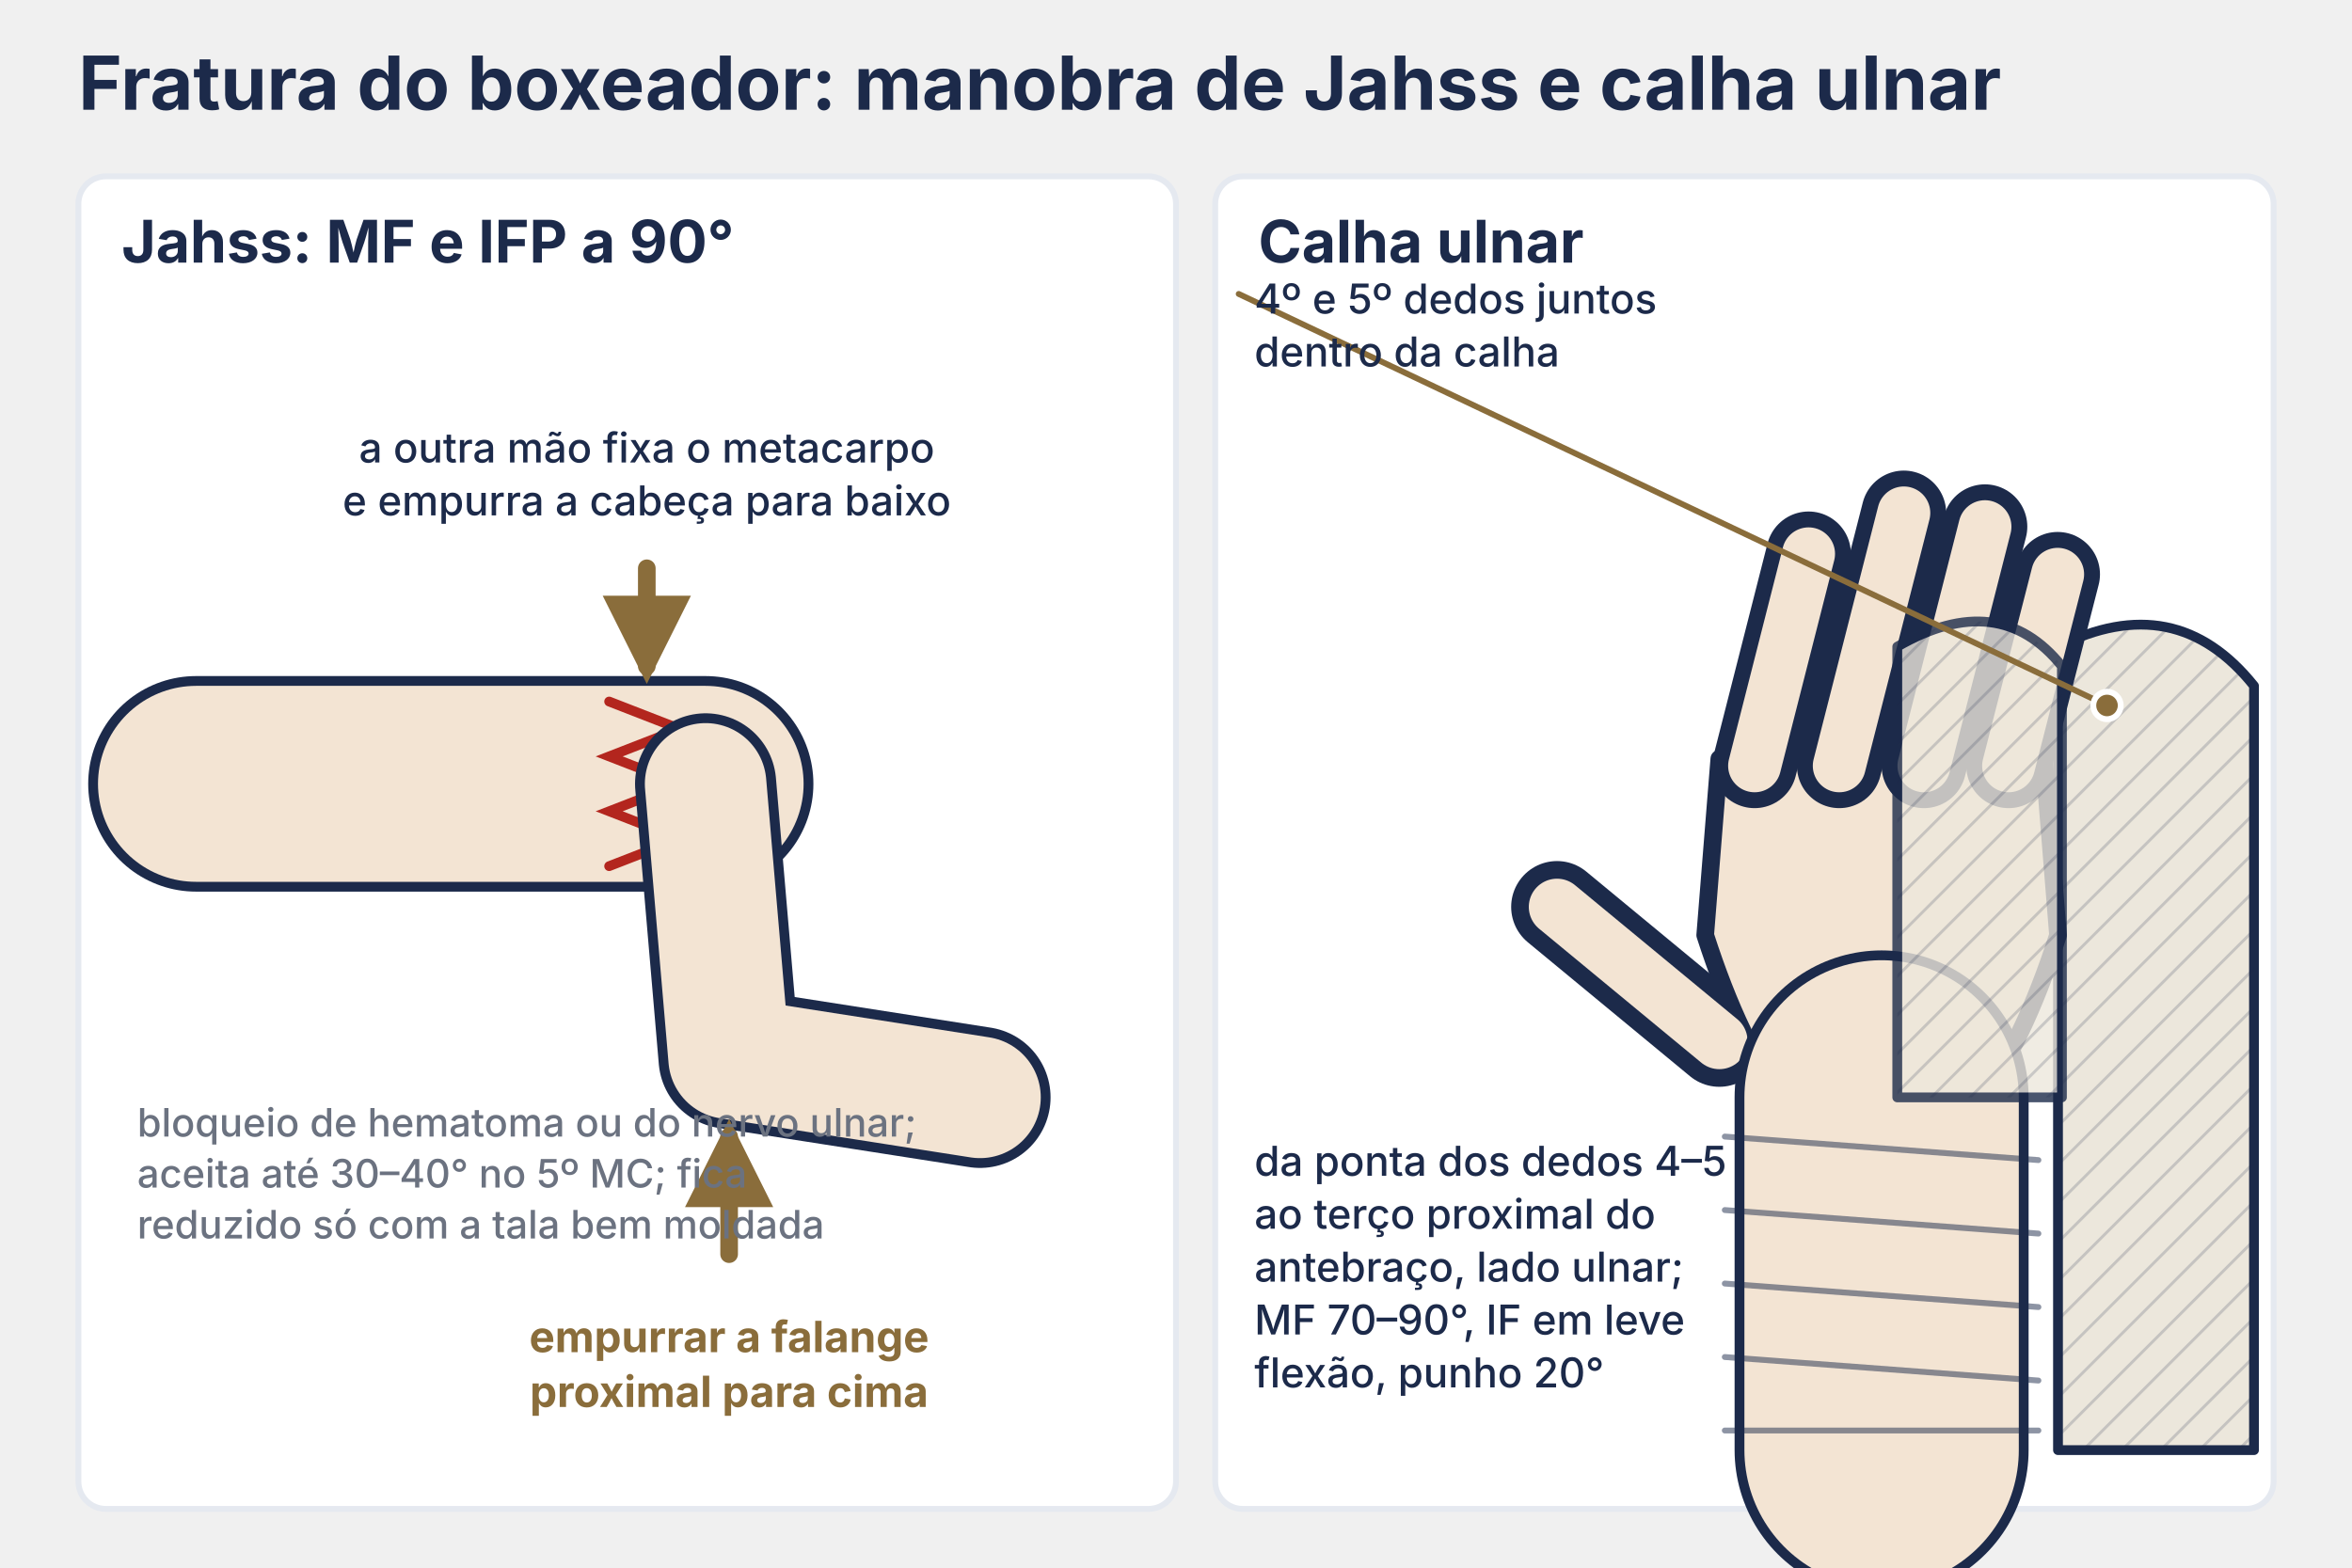
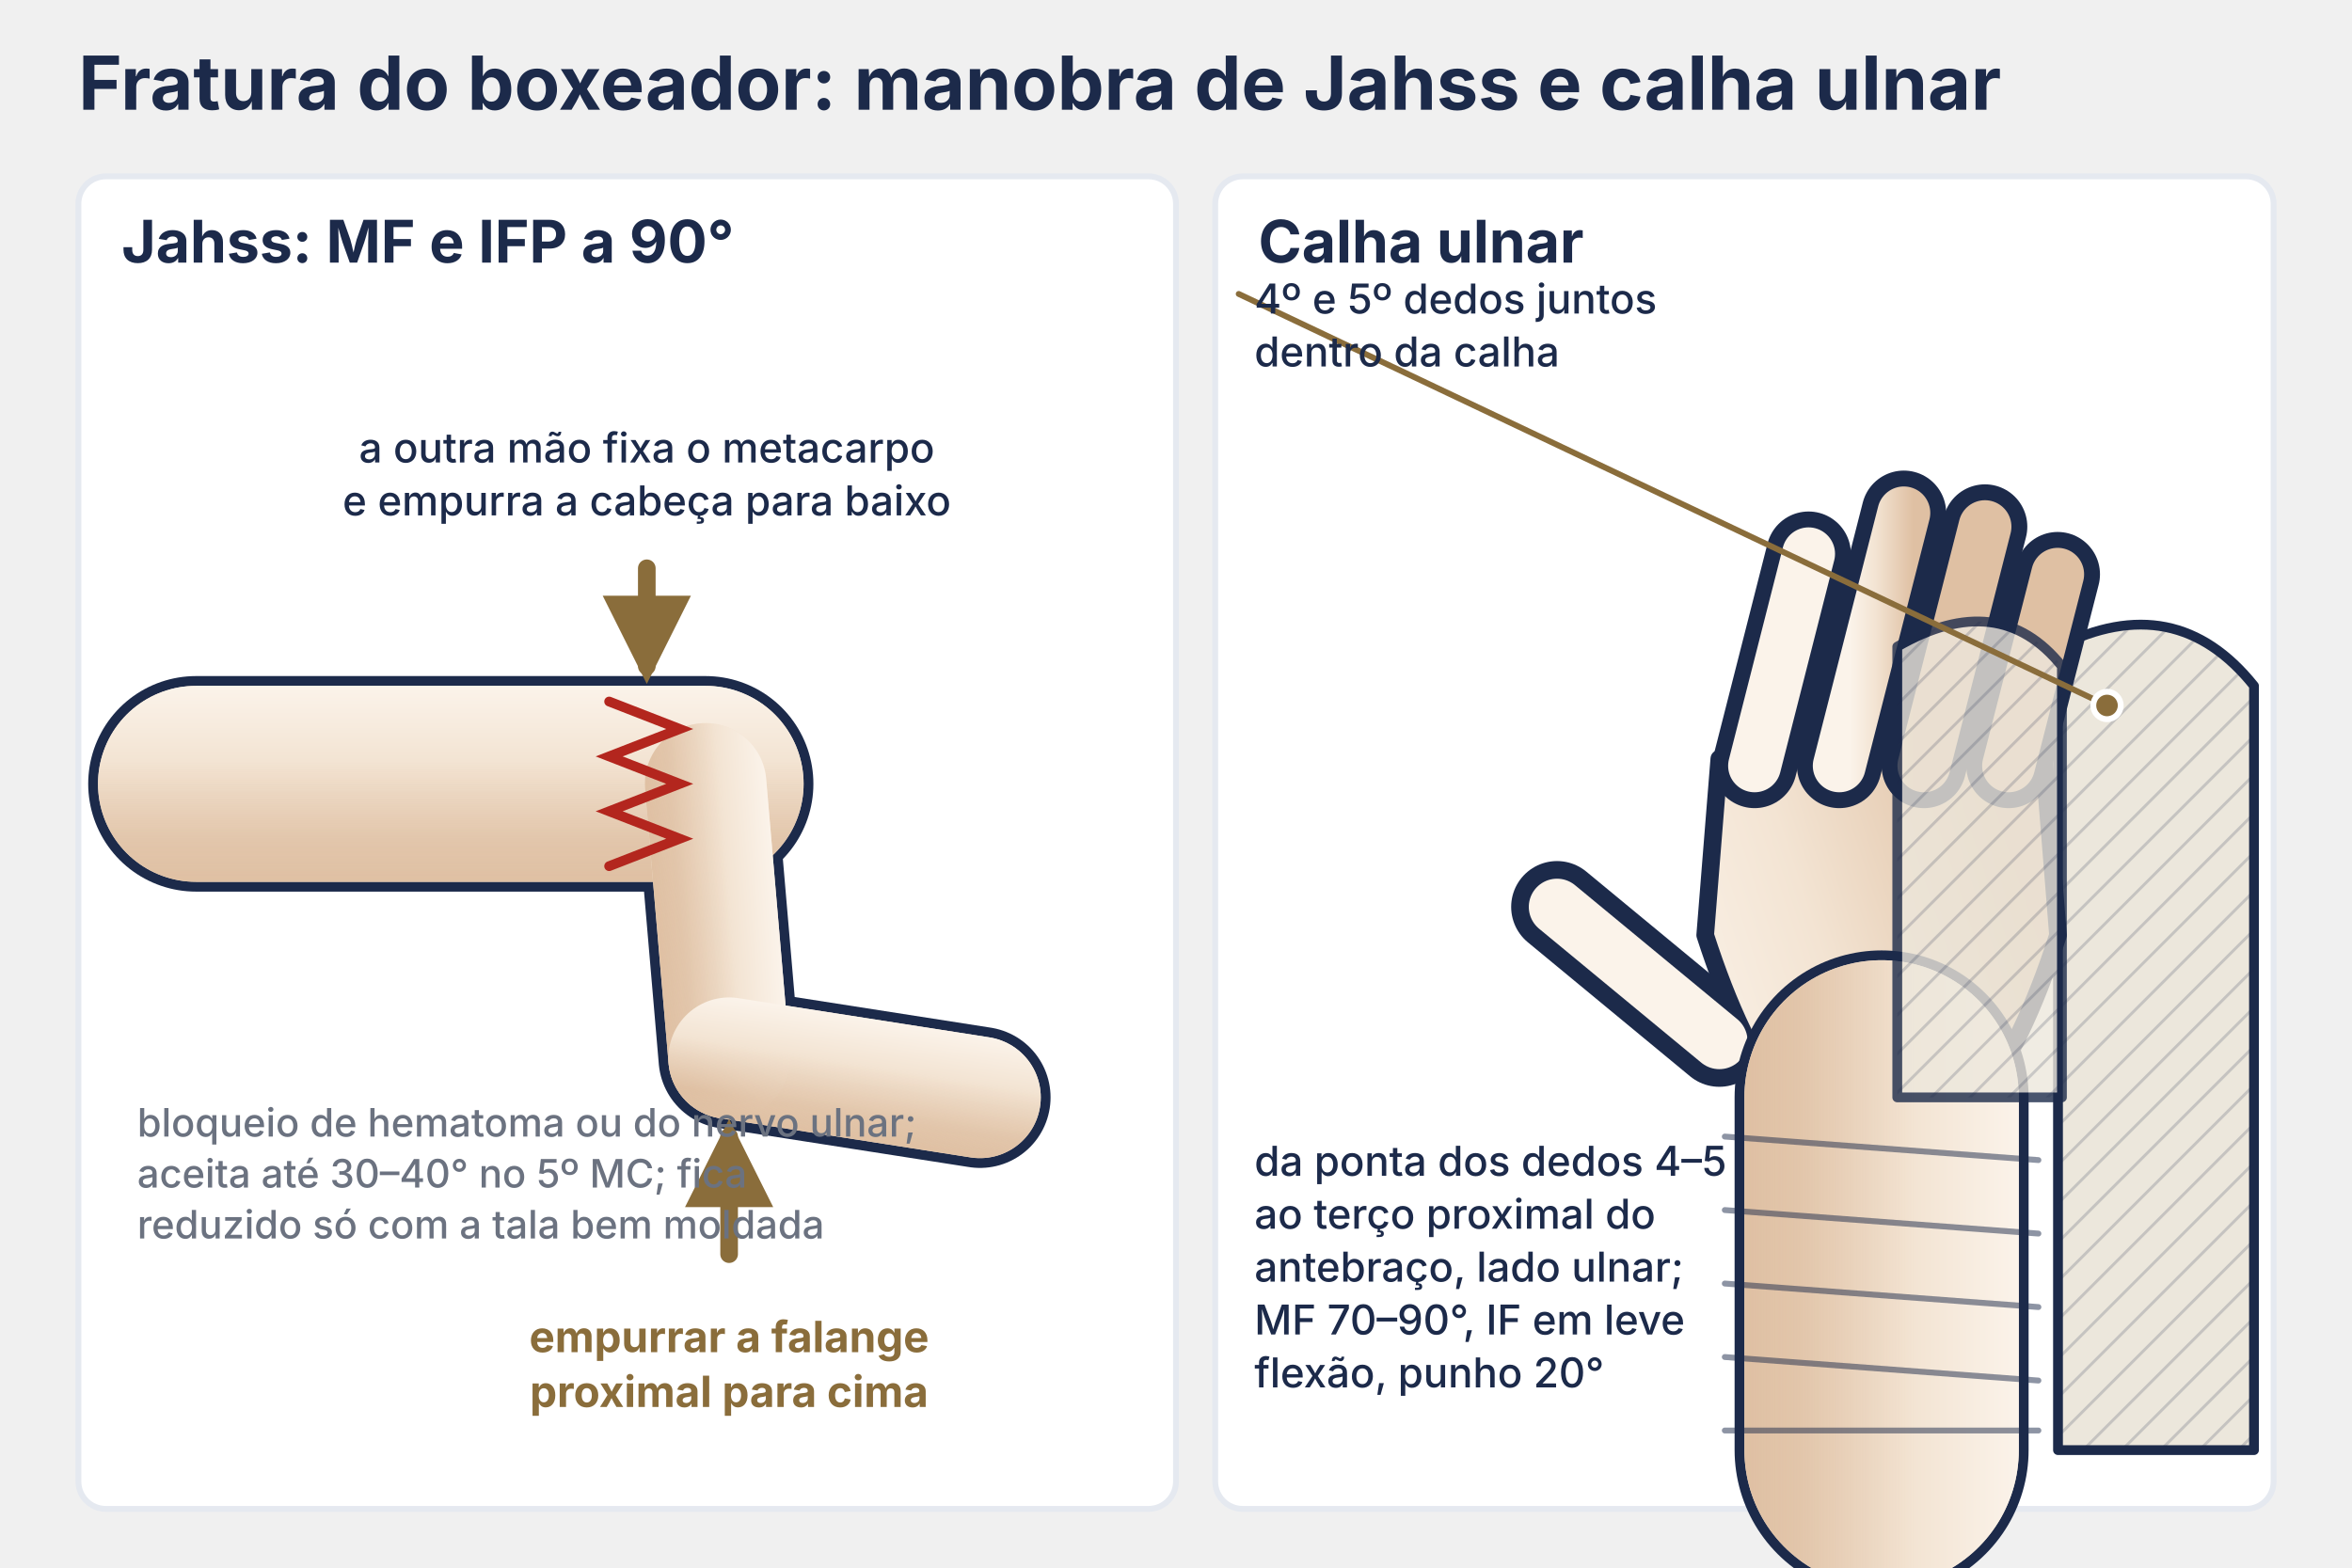
<svg xmlns="http://www.w3.org/2000/svg" viewBox="0 0 1200 800" width="1200" height="800" font-family="Inter, 'Segoe UI', Arial, sans-serif">
  <defs>
    <marker id="ah" viewBox="0 0 10 10" refX="8" refY="5" markerWidth="5" markerHeight="5" orient="auto-start-reverse">
      <path d="M0 0 L10 5 L0 10 z" fill="#8a6d3b" />
    </marker>
    <marker id="ahr" viewBox="0 0 10 10" refX="8" refY="5" markerWidth="5" markerHeight="5" orient="auto-start-reverse">
      <path d="M0 0 L10 5 L0 10 z" fill="#b3261e" />
    </marker>
    <marker id="ahn" viewBox="0 0 10 10" refX="8" refY="5" markerWidth="5" markerHeight="5" orient="auto-start-reverse">
      <path d="M0 0 L10 5 L0 10 z" fill="#1c2a4a" />
    </marker>
    <pattern id="hatch" width="14" height="14" patternUnits="userSpaceOnUse" patternTransform="rotate(45)">
      <line x1="0" y1="0" x2="0" y2="14" stroke="#1c2a4a" stroke-opacity="0.18" stroke-width="3" />
    </pattern>
    <pattern id="cotton" width="12" height="12" patternUnits="userSpaceOnUse">
      <circle cx="6" cy="6" r="2" fill="#1c2a4a" fill-opacity="0.12" />
    </pattern>
    <pattern id="cloth" width="16" height="16" patternUnits="userSpaceOnUse">
      <path d="M0 8 H16 M8 0 V16" stroke="#1c2a4a" stroke-opacity="0.08" stroke-width="2" />
    </pattern>
  </defs>
  <rect x="40" y="90" width="560" height="680" rx="14" fill="#ffffff" stroke="#e5e9f0" stroke-width="3" />
  <text x="62" y="134" font-size="30" text-anchor="start" font-weight="700" fill="#1c2a4a">Jahss: MF e IFP a 90°</text>
  <path d="M100 400 L360 400" fill="none" stroke="#1c2a4a" stroke-width="110" stroke-linecap="round" stroke-linejoin="round" />
+   <path d="M360 400 L372 540 L500 560" fill="none" stroke="#1c2a4a" stroke-width="72" stroke-linecap="round" stroke-linejoin="round" />
  <path d="M100 400 L360 400" fill="none" stroke="#f3e4d3" stroke-width="100" stroke-linecap="round" stroke-linejoin="round" />
+   <defs>
+     <linearGradient id="cg117" gradientUnits="userSpaceOnUse" x1="230" y1="350" x2="230" y2="450">
+       <stop offset="0" stop-color="#fbf3ea" />
+       <stop offset="0.38" stop-color="#f3e4d3" />
+       <stop offset="0.8" stop-color="#dfc0a3" stop-opacity="0.85" />
+       <stop offset="1" stop-color="#dfc0a3" />
+     </linearGradient>
+   </defs>
+   <path d="M100 400 L360 400" fill="none" stroke="url(#cg117)" stroke-width="100" stroke-linecap="round" stroke-linejoin="round" />
+   <path d="M360 400 L372 540 L500 560" fill="none" stroke="#f3e4d3" stroke-width="62" stroke-linecap="round" stroke-linejoin="round" />
+   <defs>
+     <linearGradient id="cg118" gradientUnits="userSpaceOnUse" x1="396.9" y1="467.4" x2="335.1" y2="472.6">
+       <stop offset="0" stop-color="#fbf3ea" />
+       <stop offset="0.38" stop-color="#f3e4d3" />
+       <stop offset="0.8" stop-color="#dfc0a3" stop-opacity="0.85" />
+       <stop offset="1" stop-color="#dfc0a3" />
+     </linearGradient>
+   </defs>
+   <path d="M360 400 L372 540" fill="none" stroke="url(#cg118)" stroke-width="62" stroke-linecap="round" stroke-linejoin="round" />
+   <defs>
+     <linearGradient id="cg119" gradientUnits="userSpaceOnUse" x1="440.8" y1="519.4" x2="431.2" y2="580.6">
+       <stop offset="0" stop-color="#fbf3ea" />
+       <stop offset="0.38" stop-color="#f3e4d3" />
+       <stop offset="0.8" stop-color="#dfc0a3" stop-opacity="0.85" />
+       <stop offset="1" stop-color="#dfc0a3" />
+     </linearGradient>
+   </defs>
+   <path d="M372 540 L500 560" fill="none" stroke="url(#cg119)" stroke-width="62" stroke-linecap="round" stroke-linejoin="round" />
  <path d="M310.8 358 L346.8 372 L310.8 386 L346.8 400 L310.8 414 L346.8 428 L310.8 442" fill="none" stroke="#b3261e" stroke-width="5" stroke-linecap="round" stroke-linejoin="miter" />
-   <path d="M360 400 L372 540 L500 560" fill="none" stroke="#1c2a4a" stroke-width="72" stroke-linecap="round" stroke-linejoin="round" />
-   <path d="M360 400 L372 540 L500 560" fill="none" stroke="#f3e4d3" stroke-width="62" stroke-linecap="round" stroke-linejoin="round" />
  <path d="M372 640 L372 580" fill="none" stroke="#8a6d3b" stroke-width="9" stroke-linecap="round" stroke-linejoin="round" marker-end="url(#ah)" />
  <text x="372" y="690" font-size="22" text-anchor="middle" font-weight="700" fill="#8a6d3b">empurrar a falange</text>
  <text x="372" y="718" font-size="22" text-anchor="middle" font-weight="700" fill="#8a6d3b">proximal para cima</text>
  <path d="M330 290 L330 340" fill="none" stroke="#8a6d3b" stroke-width="9" stroke-linecap="round" stroke-linejoin="round" marker-end="url(#ah)" />
  <text x="330" y="236" font-size="21" text-anchor="middle" font-weight="500" fill="#1c2a4a">a outra mão fixa o metacarpo</text>
  <text x="330" y="263" font-size="21" text-anchor="middle" font-weight="500" fill="#1c2a4a">e empurra a cabeça para baixo</text>
  <text x="70" y="580" font-size="20" text-anchor="start" font-weight="500" fill="#6b7280">bloqueio de hematoma ou do nervo ulnar;</text>
  <text x="70" y="606" font-size="20" text-anchor="start" font-weight="500" fill="#6b7280">aceita até 30–40° no 5º MC; fica</text>
  <text x="70" y="632" font-size="20" text-anchor="start" font-weight="500" fill="#6b7280">reduzido só com a tala bem moldada</text>
  <rect x="620" y="90" width="540" height="680" rx="14" fill="#ffffff" stroke="#e5e9f0" stroke-width="3" />
  <text x="642" y="134" font-size="30" text-anchor="start" font-weight="700" fill="#1c2a4a">Calha ulnar</text>
  <path d="M1050 330 Q1110 300 1150 350 L1150 740 L1050 740 Z" fill="#ece7dc" stroke="#1c2a4a" stroke-width="5" stroke-linecap="round" stroke-linejoin="round" />
  <path d="M1050 330 Q1110 300 1150 350 L1150 740 L1050 740 Z" fill="url(#hatch)" stroke="none" stroke-width="5" stroke-linecap="round" stroke-linejoin="round" />
  <g transform="translate(960 470) rotate(-90) scale(1.8)">
    <g transform="translate(0 0) rotate(0) scale(1)">
+       <defs>
+         <linearGradient id="hg120f" gradientUnits="userSpaceOnUse" x1="0" y1="-9" x2="0" y2="9">
+           <stop offset="0" stop-color="#fbf3ea" />
+           <stop offset="0.4" stop-color="#f3e4d3" />
+           <stop offset="1" stop-color="#dfc0a3" />
+         </linearGradient>
+         <linearGradient id="hg120p" x1="0" y1="0" x2="0.4" y2="1">
+           <stop offset="0" stop-color="#fbf3ea" />
+           <stop offset="0.45" stop-color="#f3e4d3" />
+           <stop offset="1" stop-color="#dfc0a3" />
+         </linearGradient>
+       </defs>
      <path d="M-34 -46 L4 -92" fill="none" stroke="#1c2a4a" stroke-width="26" stroke-linecap="round" stroke-linejoin="round" />
-       <path d="M-4 -50 L46 -46 Q60 0 46 46 L-4 50 Q-66 30 -68 0 Q-66 -30 -4 -50 Z" fill="#f3e4d3" stroke="#1c2a4a" stroke-width="5" stroke-linecap="round" stroke-linejoin="round" />
+       <path d="M-4 -50 L46 -46 Q60 0 46 46 L-4 50 Q-66 30 -68 0 Q-66 -30 -4 -50 Z" fill="url(#hg120p)" stroke="#1c2a4a" stroke-width="5" stroke-linecap="round" stroke-linejoin="round" />
      <path d="M44 -36 L104.1 -20.7" fill="none" stroke="#1c2a4a" stroke-width="24" stroke-linecap="round" stroke-linejoin="round" />
      <path d="M44 -12 L115.7 6.3" fill="none" stroke="#1c2a4a" stroke-width="24" stroke-linecap="round" stroke-linejoin="round" />
      <path d="M44 12 L111.8 29.3" fill="none" stroke="#1c2a4a" stroke-width="24" stroke-linecap="round" stroke-linejoin="round" />
      <path d="M44 36 L98.3 49.9" fill="none" stroke="#1c2a4a" stroke-width="24" stroke-linecap="round" stroke-linejoin="round" />
-       <path d="M44 -36 L104.1 -20.7" fill="none" stroke="#f3e4d3" stroke-width="15" stroke-linecap="round" stroke-linejoin="round" />
-       <path d="M44 -12 L115.7 6.3" fill="none" stroke="#f3e4d3" stroke-width="15" stroke-linecap="round" stroke-linejoin="round" />
-       <path d="M44 12 L111.8 29.3" fill="none" stroke="#f3e4d3" stroke-width="15" stroke-linecap="round" stroke-linejoin="round" />
-       <path d="M44 36 L98.3 49.9" fill="none" stroke="#f3e4d3" stroke-width="15" stroke-linecap="round" stroke-linejoin="round" />
-       <path d="M-34 -46 L4 -92" fill="none" stroke="#f3e4d3" stroke-width="16" stroke-linecap="round" stroke-linejoin="round" />
+       <path d="M44 -36 L104.1 -20.7" fill="none" stroke="url(#hg120f)" stroke-width="15" stroke-linecap="round" stroke-linejoin="round" />
+       <path d="M44 -12 L115.7 6.3" fill="none" stroke="url(#hg120f)" stroke-width="15" stroke-linecap="round" stroke-linejoin="round" />
+       <path d="M44 12 L111.8 29.3" fill="none" stroke="url(#hg120f)" stroke-width="15" stroke-linecap="round" stroke-linejoin="round" />
+       <path d="M44 36 L98.3 49.9" fill="none" stroke="url(#hg120f)" stroke-width="15" stroke-linecap="round" stroke-linejoin="round" />
+       <path d="M-34 -46 L4 -92" fill="none" stroke="url(#hg120f)" stroke-width="16" stroke-linecap="round" stroke-linejoin="round" />
    </g>
  </g>
  <path d="M960 560 L960 740" fill="none" stroke="#1c2a4a" stroke-width="150" stroke-linecap="round" stroke-linejoin="round" />
  <path d="M960 560 L960 740" fill="none" stroke="#f3e4d3" stroke-width="140" stroke-linecap="round" stroke-linejoin="round" />
+   <defs>
+     <linearGradient id="cg121" gradientUnits="userSpaceOnUse" x1="1030" y1="650" x2="890" y2="650">
+       <stop offset="0" stop-color="#fbf3ea" />
+       <stop offset="0.38" stop-color="#f3e4d3" />
+       <stop offset="0.8" stop-color="#dfc0a3" stop-opacity="0.85" />
+       <stop offset="1" stop-color="#dfc0a3" />
+     </linearGradient>
+   </defs>
+   <path d="M960 560 L960 740" fill="none" stroke="url(#cg121)" stroke-width="140" stroke-linecap="round" stroke-linejoin="round" />
  <path d="M880 580 L1040 592" fill="none" stroke="#1c2a4a" stroke-width="3" stroke-linecap="round" stroke-linejoin="round" opacity="0.5" />
  <path d="M880 617.5 L1040 629.5" fill="none" stroke="#1c2a4a" stroke-width="3" stroke-linecap="round" stroke-linejoin="round" opacity="0.5" />
  <path d="M880 655 L1040 667" fill="none" stroke="#1c2a4a" stroke-width="3" stroke-linecap="round" stroke-linejoin="round" opacity="0.5" />
  <path d="M880 692.5 L1040 704.5" fill="none" stroke="#1c2a4a" stroke-width="3" stroke-linecap="round" stroke-linejoin="round" opacity="0.5" />
  <path d="M880 730 L1040 730" fill="none" stroke="#1c2a4a" stroke-width="3" stroke-linecap="round" stroke-linejoin="round" opacity="0.5" />
  <path d="M968 330 Q1020 300 1052 340 L1052 560 L968 560 Z" fill="#ece7dc" stroke="#1c2a4a" stroke-width="5" stroke-linecap="round" stroke-linejoin="round" opacity="0.8" />
  <path d="M968 330 Q1020 300 1052 340 L1052 560 L968 560 Z" fill="url(#hatch)" stroke="none" stroke-width="5" stroke-linecap="round" stroke-linejoin="round" />
  <text x="640" y="600" font-size="21" text-anchor="start" font-weight="500" fill="#1c2a4a">da ponta dos dedos 4–5</text>
  <text x="640" y="627" font-size="21" text-anchor="start" font-weight="500" fill="#1c2a4a">ao terço proximal do</text>
  <text x="640" y="654" font-size="21" text-anchor="start" font-weight="500" fill="#1c2a4a">antebraço, lado ulnar;</text>
  <text x="640" y="681" font-size="21" text-anchor="start" font-weight="500" fill="#1c2a4a">MF 70–90°, IF em leve</text>
  <text x="640" y="708" font-size="21" text-anchor="start" font-weight="500" fill="#1c2a4a">flexão, punho 20°</text>
  <path d="M632 150 L1075 360" fill="none" stroke="#8a6d3b" stroke-width="3" stroke-linecap="round" stroke-linejoin="round" />
  <circle cx="1075" cy="360" r="7" fill="#8a6d3b" stroke="#ffffff" stroke-width="3" />
  <text x="640" y="160" font-size="21" text-anchor="start" font-weight="500" fill="#1c2a4a">4º e 5º dedos juntos</text>
  <text x="640" y="187" font-size="21" text-anchor="start" font-weight="500" fill="#1c2a4a">dentro da calha</text>
  <text x="40" y="56" font-size="38" text-anchor="start" font-weight="700" fill="#1c2a4a" data-top="1">Fratura do boxeador: manobra de Jahss e calha ulnar</text>
</svg>
